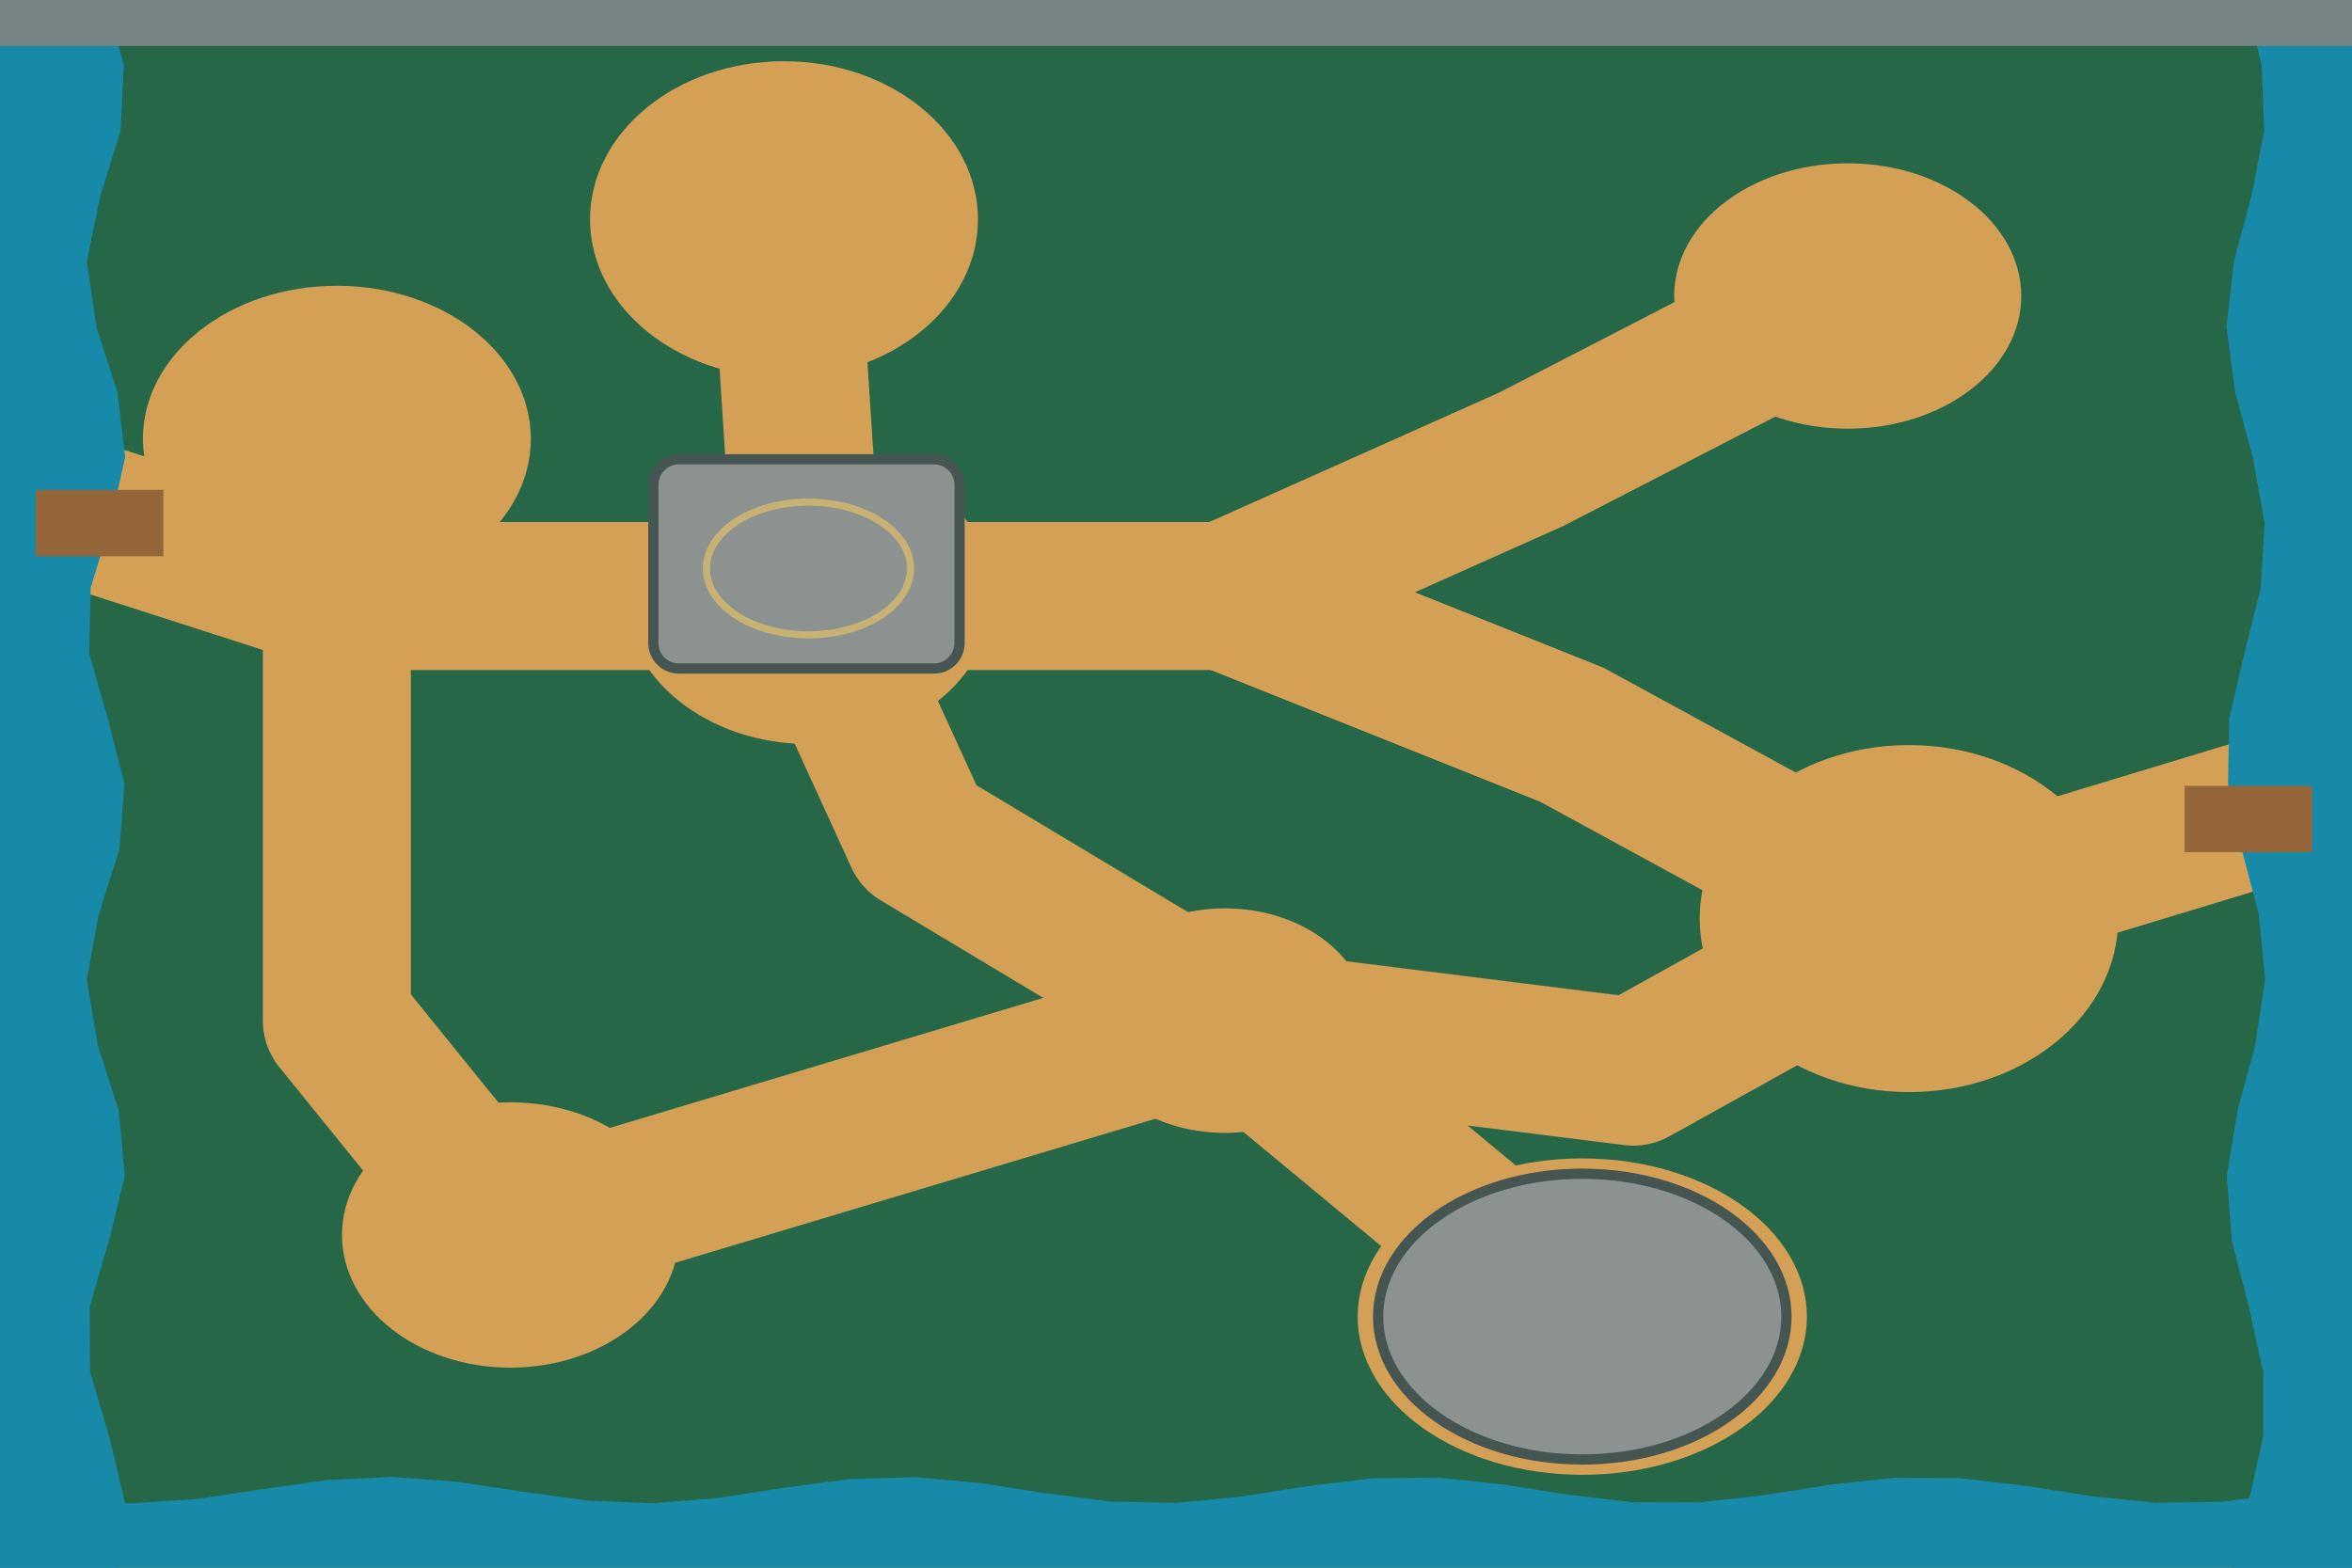
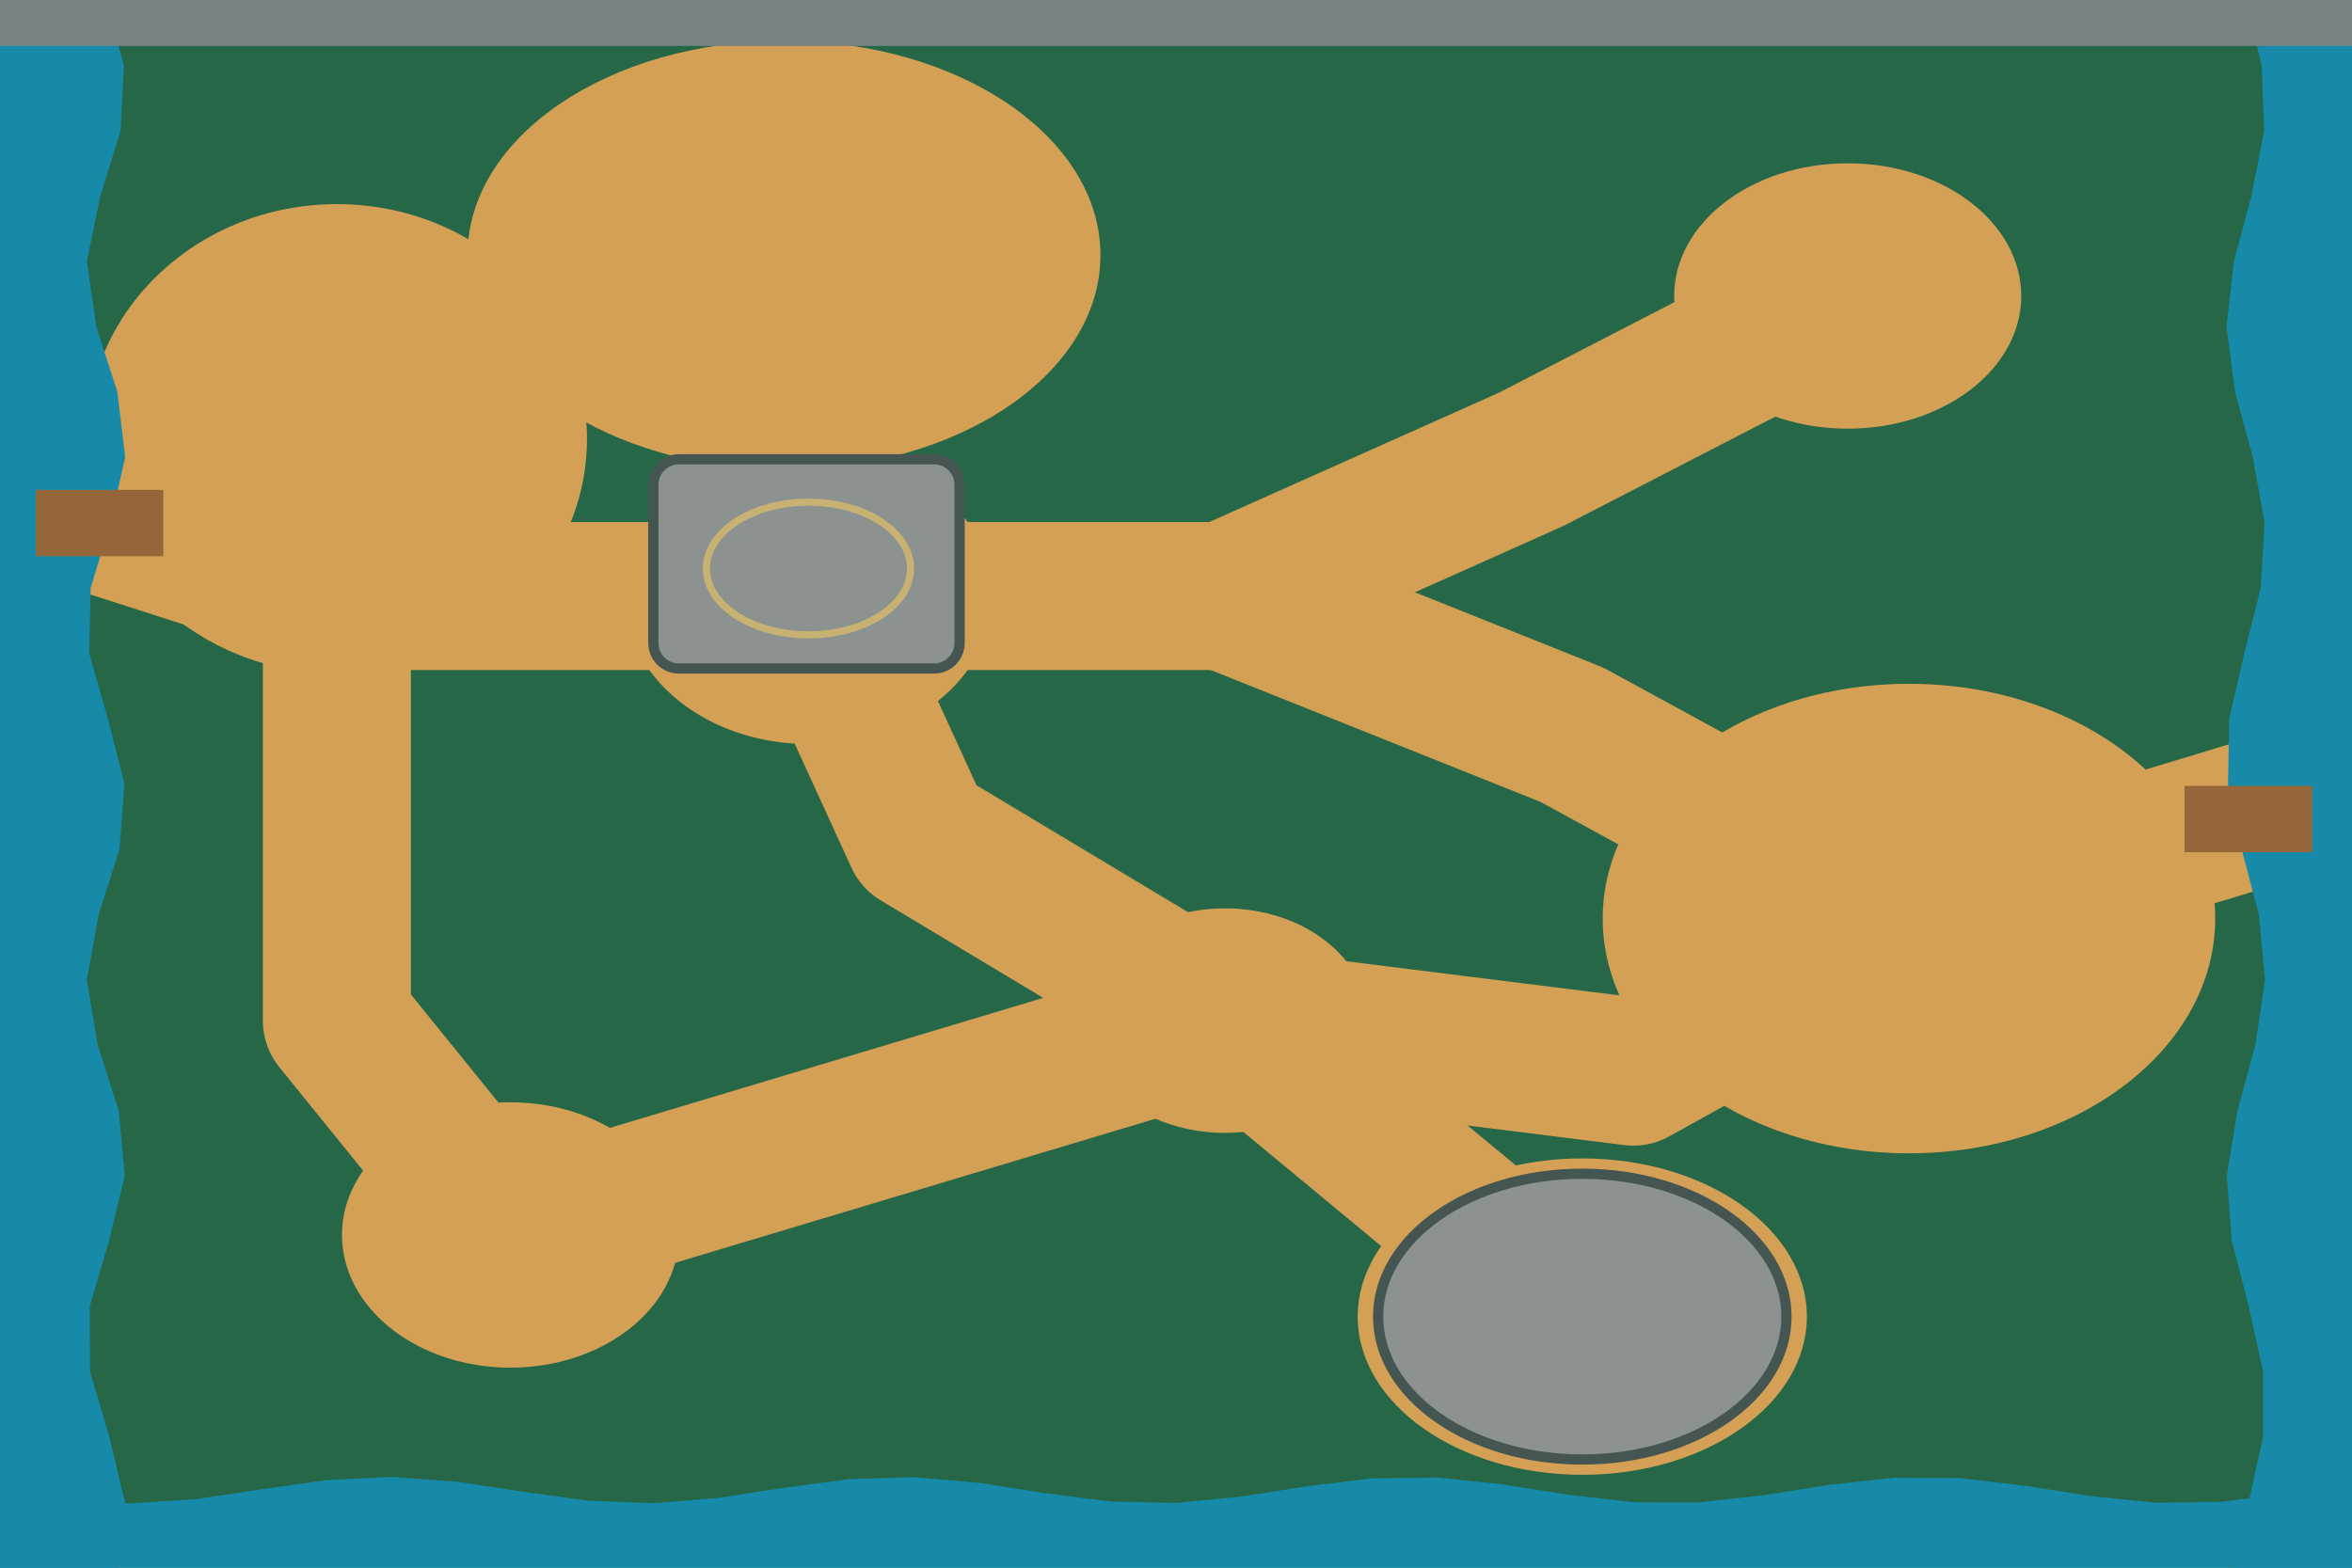
<svg xmlns="http://www.w3.org/2000/svg" width="2304" height="1536" viewBox="0 0 2304 1536">
  <rect width="2304" height="1536" fill="#256747" />
  <polyline points="792,584 768,215" fill="none" stroke="#d3a056" stroke-width="145" stroke-linecap="round" stroke-linejoin="round" />
  <polyline points="792,584 330,584 330,430" fill="none" stroke="#d3a056" stroke-width="145" stroke-linecap="round" stroke-linejoin="round" />
  <polyline points="792,584 1200,584 1500,450 1810,290" fill="none" stroke="#d3a056" stroke-width="145" stroke-linecap="round" stroke-linejoin="round" />
  <polyline points="1200,584 1540,720 1870,900" fill="none" stroke="#d3a056" stroke-width="145" stroke-linecap="round" stroke-linejoin="round" />
  <polyline points="792,584 900,820 1200,1000 1550,1290" fill="none" stroke="#d3a056" stroke-width="145" stroke-linecap="round" stroke-linejoin="round" />
  <polyline points="330,430 330,1000 500,1210 1200,1000" fill="none" stroke="#d3a056" stroke-width="145" stroke-linecap="round" stroke-linejoin="round" />
  <polyline points="1200,1000 1600,1050 1870,900" fill="none" stroke="#d3a056" stroke-width="145" stroke-linecap="round" stroke-linejoin="round" />
  <polyline points="100,510 330,584" fill="none" stroke="#d3a056" stroke-width="145" stroke-linecap="round" stroke-linejoin="round" />
  <polyline points="1870,900 2200,800" fill="none" stroke="#d3a056" stroke-width="145" stroke-linecap="round" stroke-linejoin="round" />
  <ellipse cx="792" cy="584" rx="180" ry="145" fill="#d3a056" />
-   <ellipse cx="768" cy="215" rx="190" ry="155" fill="#d3a056" />
-   <ellipse cx="330" cy="430" rx="190" ry="150" fill="#d3a056" />
-   <ellipse cx="1870" cy="900" rx="205" ry="170" fill="#d3a056" />
+   <ellipse cx="768" cy="250" rx="310" ry="210" fill="#d3a056" />
+   <ellipse cx="330" cy="430" rx="245" ry="230" fill="#d3a056" />
+   <ellipse cx="1870" cy="900" rx="300" ry="230" fill="#d3a056" />
  <ellipse cx="1550" cy="1290" rx="220" ry="155" fill="#d3a056" />
  <ellipse cx="1810" cy="290" rx="170" ry="130" fill="#d3a056" />
  <ellipse cx="500" cy="1210" rx="165" ry="130" fill="#d3a056" />
  <ellipse cx="1200" cy="1000" rx="140" ry="110" fill="#d3a056" />
  <polygon points="0,0 104,0 121.343,64 118.168,128 98.233,192 85.12,256 94.343,320 114.99,384 122.636,448 108.235,512 88.824,576 87.366,640 105.587,704 121.93,768 117.061,832 96.741,896 85.008,960 95.743,1024 116.247,1088 122.262,1152 106.673,1216 87.922,1280 88.192,1344 107.163,1408 122.393,1472 115.863,1536 0,1536" fill="#178aa9" />
  <polygon points="2304,0 2200,0 2215.455,64 2217.98,128 2205.462,192 2188.375,256 2181.013,320 2189.537,384 2206.814,448 2218.39,512 2214.581,576 2198.572,640 2183.758,704 2182.533,768 2195.921,832 2212.722,896 2218.879,960 2209.242,1024 2191.872,1088 2181.303,1152 2186.376,1216 2202.848,1280 2216.937,1344 2216.856,1408 2202.673,1472 2186.254,1536 2304,1536" fill="#178aa9" />
  <polygon points="0,1460 64,1469.326 128,1472.994 192,1468.781 256,1459.241 320,1450.162 384,1447.05 448,1451.794 512,1461.515 576,1470.318 640,1472.862 704,1467.604 768,1457.734 832,1449.238 896,1447.271 960,1453.025 1024,1463.01 1088,1471.169 1152,1472.554 1216,1466.323 1280,1456.257 1344,1448.462 1408,1447.665 1472,1454.351 1536,1464.463 1600,1471.868 1664,1472.074 1728,1464.956 1792,1454.832 1856,1447.842 1920,1448.227 1984,1455.754 2048,1465.856 2112,1472.406 2176,1471.431 2240,1463.522 2304,1453.477 2304,1536 0,1536" fill="#178aa9" />
  <polygon points="0,0 2304,0 2304,45 0,45" fill="#778384" />
  <polygon points="35,480 160,480 160,545 35,545" fill="#946639" />
  <polygon points="2140,770 2265,770 2265,835 2140,835" fill="#946639" />
  <rect x="640" y="450" width="300" height="205" rx="25" fill="#8b9290" stroke="#455551" stroke-width="10" />
  <ellipse cx="792" cy="557" rx="100" ry="65" fill="none" stroke="#c7b173" stroke-width="7" />
  <ellipse cx="1550" cy="1290" rx="200" ry="140" fill="#8b9290" stroke="#455551" stroke-width="10" />
</svg>
